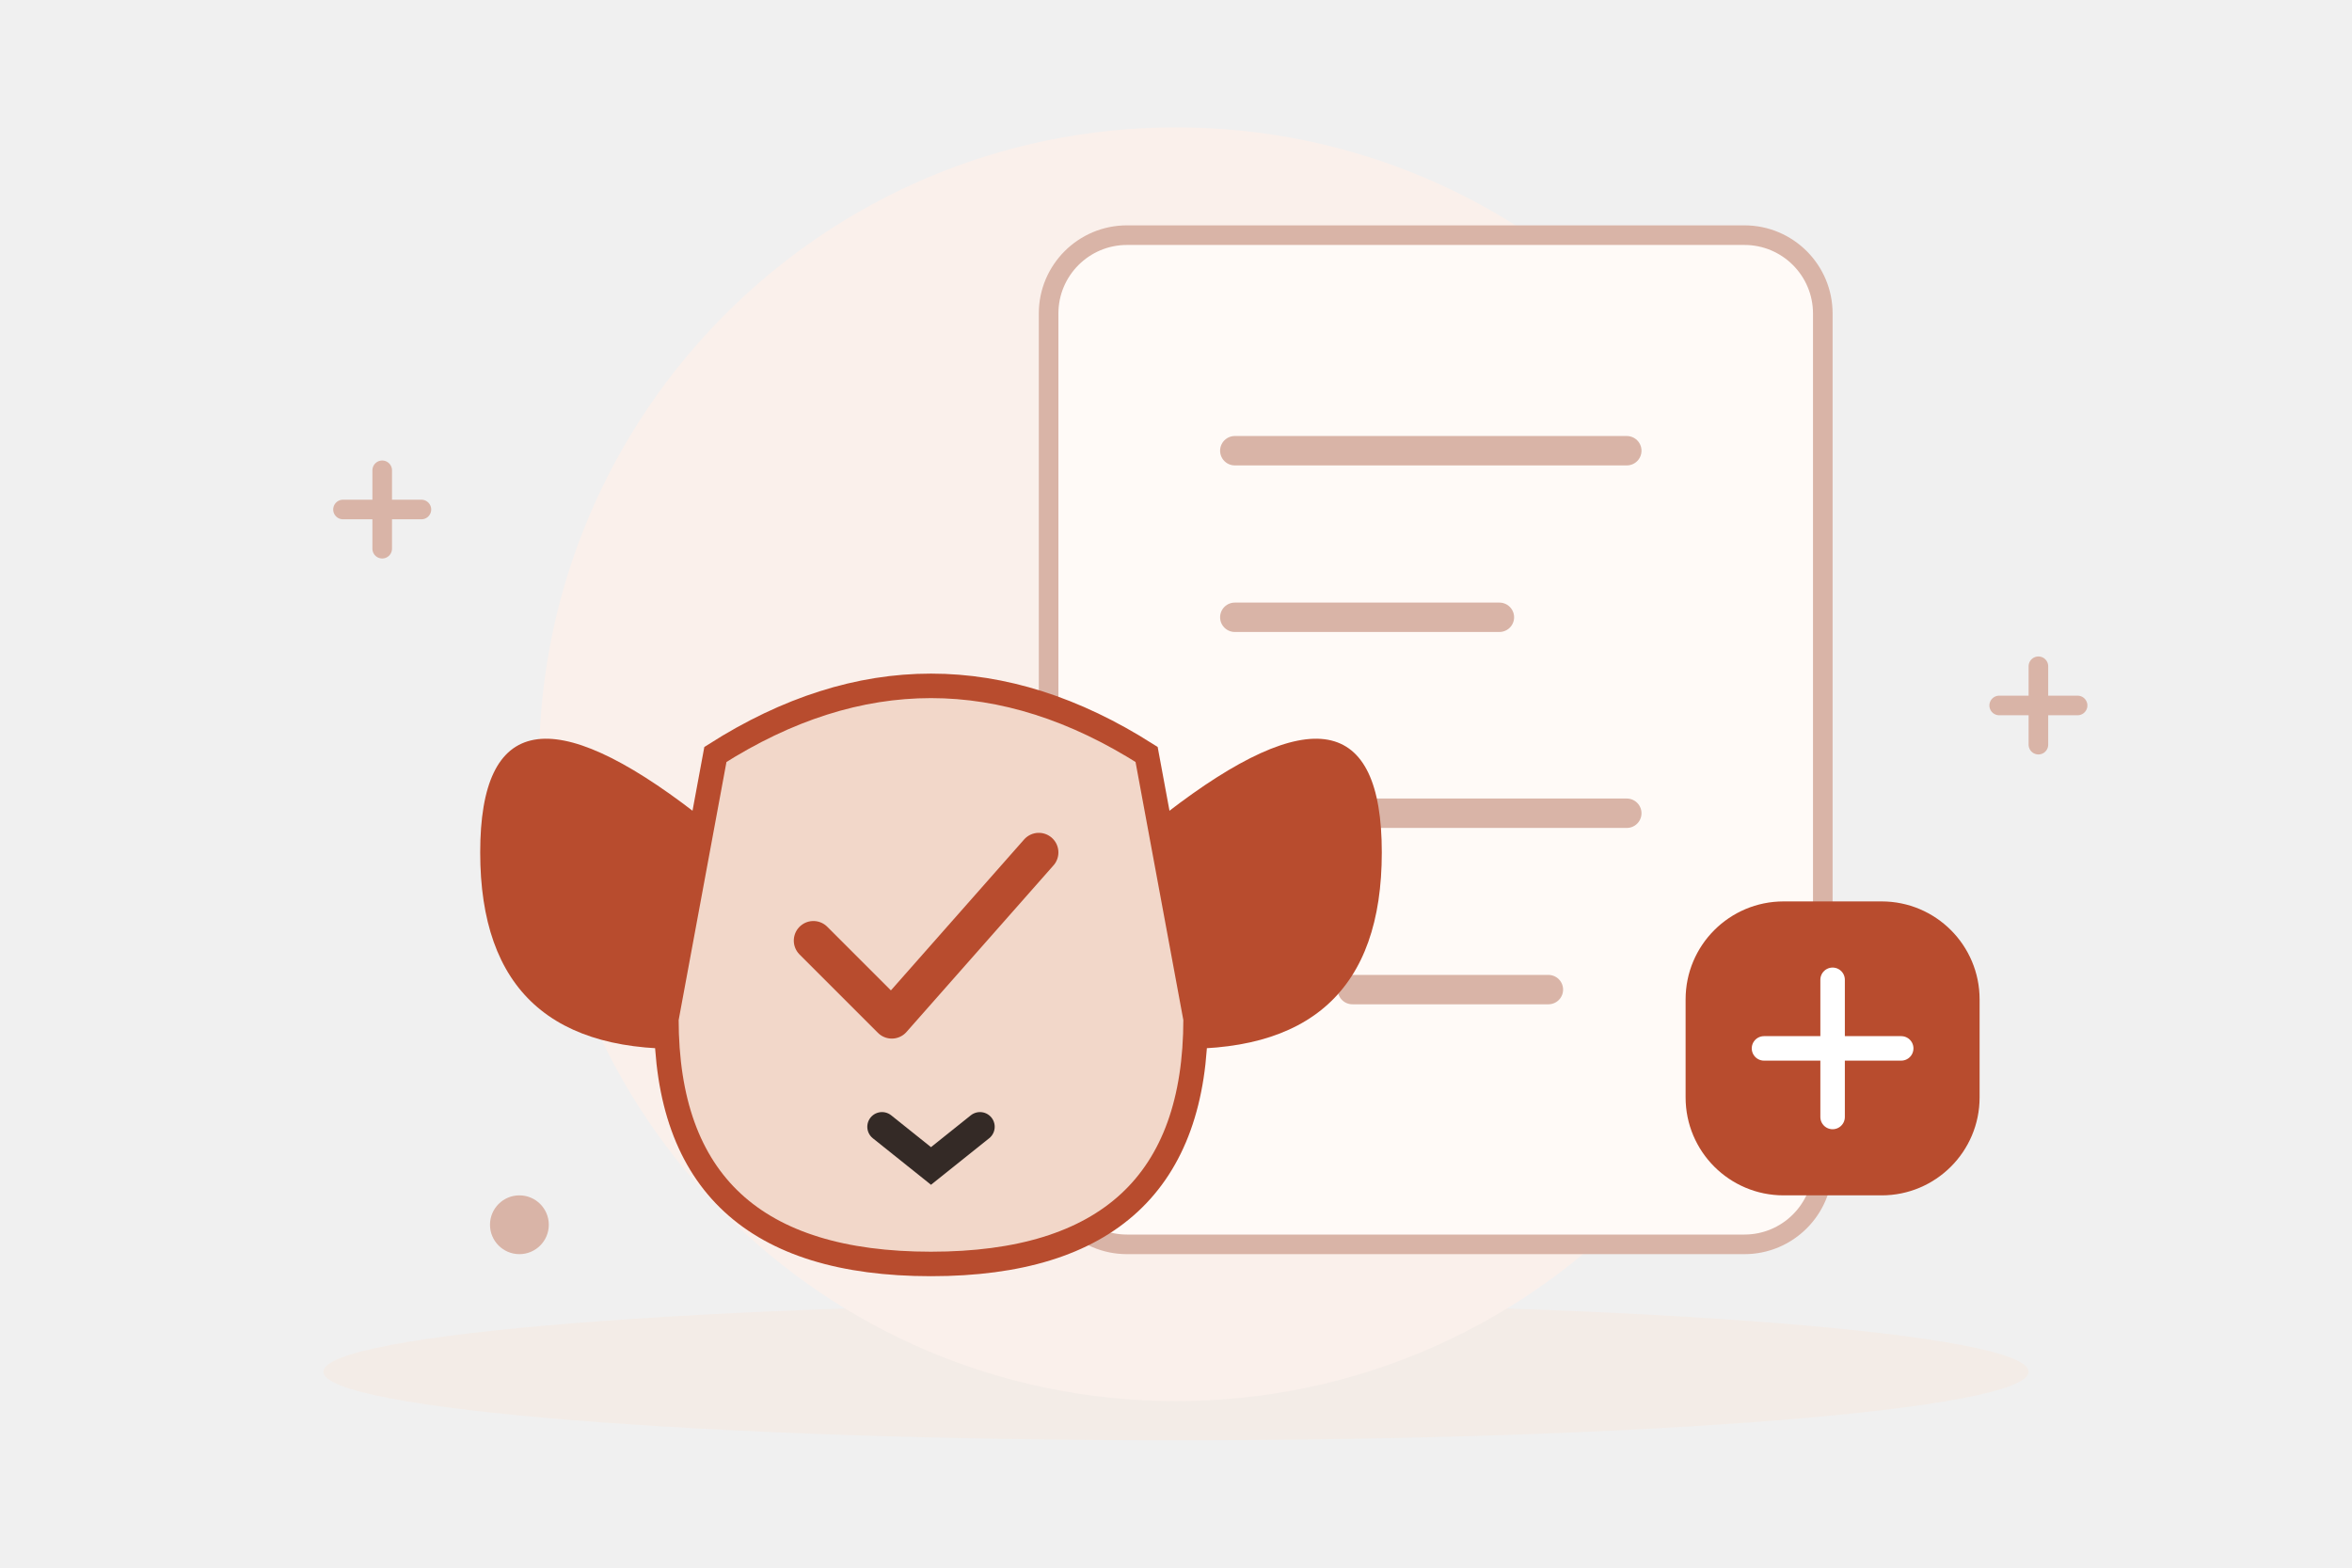
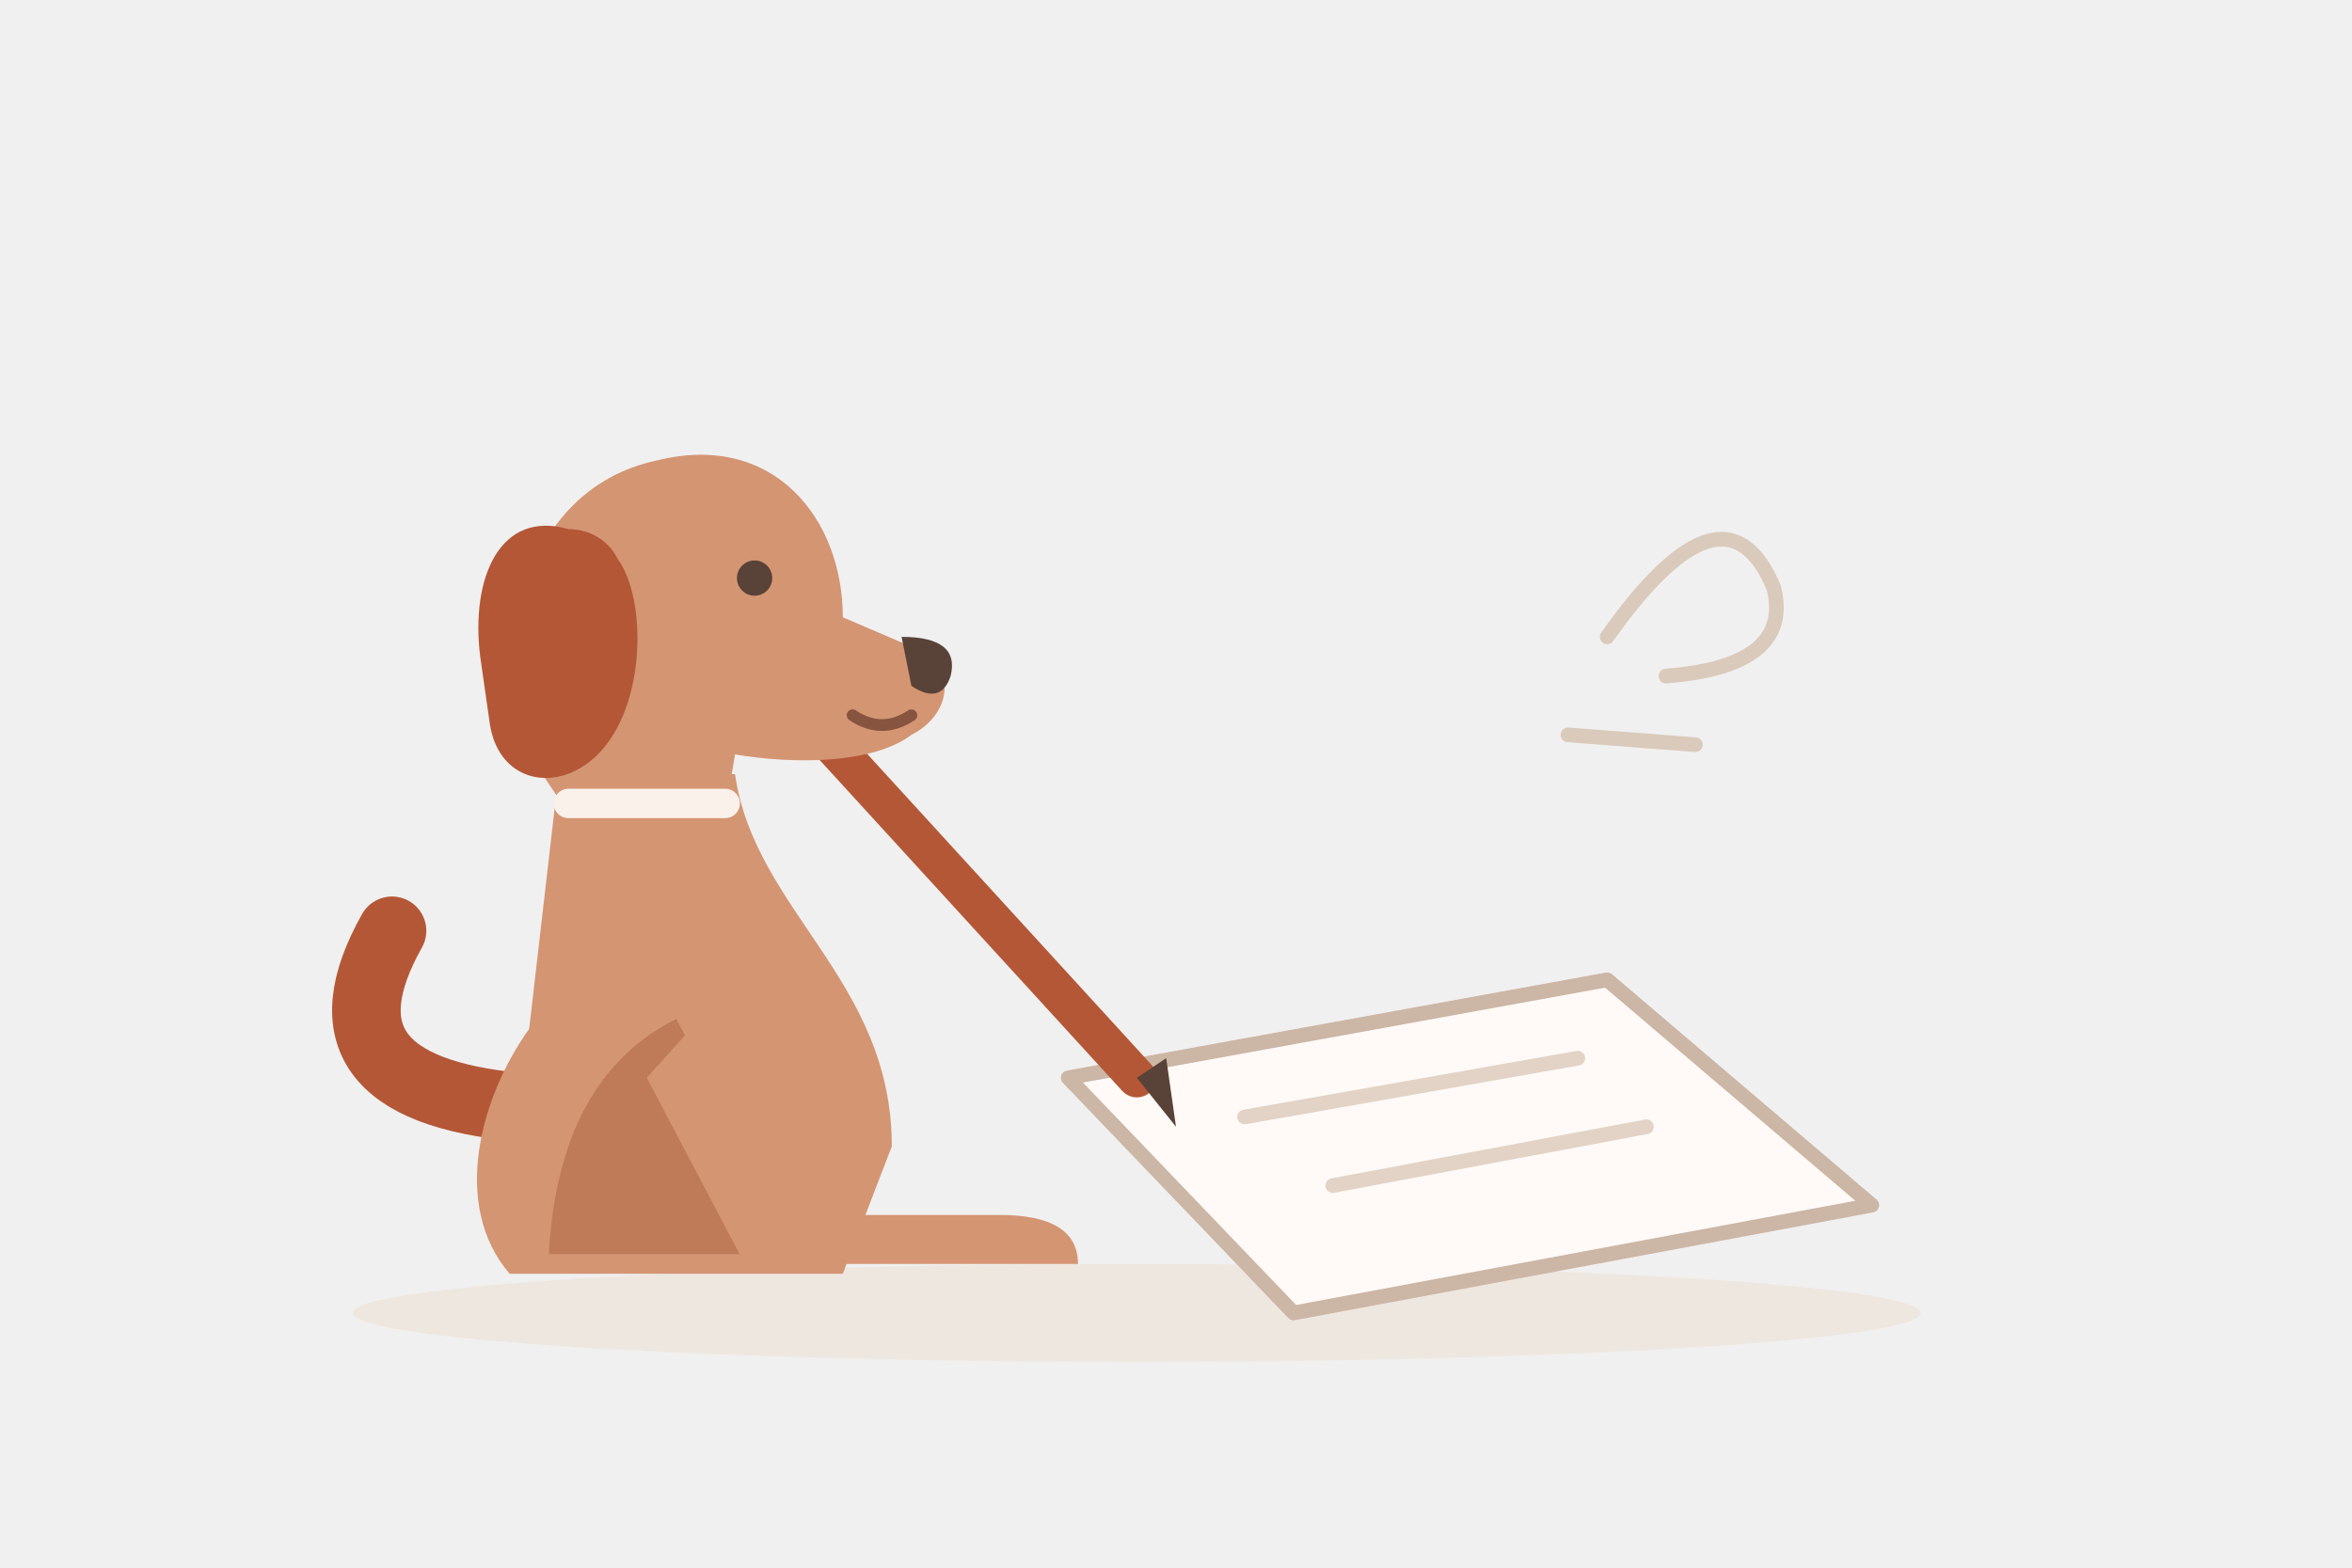
<svg xmlns="http://www.w3.org/2000/svg" viewBox="0 0 240 160" fill="none">
-   <ellipse cx="120" cy="140" rx="87" ry="7" fill="#f3ece7" />
-   <circle cx="120" cy="78" r="65" fill="#faf0eb" />
-   <rect x="107" y="24" width="79" height="103" rx="8" fill="#fffaf7" stroke="#d9b4a7" stroke-width="2" />
-   <path d="M126 46h40m-40 17h27m-15 20h28m-28 18h20" stroke="#d9b4a7" stroke-width="3" stroke-linecap="round" />
-   <rect x="172" y="92" width="30" height="30" rx="10" fill="#b84c2e" />
-   <path d="M187 100v14m-7-7h14" stroke="white" stroke-width="2.5" stroke-linecap="round" />
-   <path d="M71 83q-22-17-22 4 0 21 22 20m48-24q22-17 22 4 0 21-22 20" fill="#b84c2e" />
-   <path d="M73 77q22-14 44 0l5 27q0 25-27 25t-27-25Z" fill="#f2d7c9" stroke="#b84c2e" stroke-width="2.5" />
-   <path d="m83 96 8 8 15-17" fill="none" stroke="#b84c2e" stroke-width="4" stroke-linecap="round" stroke-linejoin="round" />
-   <path d="m90 115 5 4 5-4" fill="none" stroke="#342a26" stroke-width="3" stroke-linecap="round" />
-   <path d="M35 52h8m-4-4v8M204 72h8m-4-4v8" stroke="#d9b4a7" stroke-width="2" stroke-linecap="round" />
-   <circle cx="53" cy="125" r="3" fill="#d9b4a7" />
+   <ellipse cx="116" cy="134" rx="80" ry="5" fill="#eee7df" />
+   <path d="M109 110L164 100L191 123L132 134Z" fill="#fffaf7" stroke="#ccb6a5" stroke-width="1.5" stroke-linejoin="round" />
+   <path d="M127 114l34-6m-25 13 32-6" stroke="#e2d3c6" stroke-width="1.5" stroke-linecap="round" />
+   <path d="M53 113q-22-2-13-18" stroke="#b45736" stroke-width="7" stroke-linecap="round" />
+   <path d="M57 79H75C77 93 91 100 91 117L86 130H52C46 123 49 112 54 105Z" fill="#d49573" />
+   <path d="M69 104q-12 6-13 24h26" fill="#bf7b58" />
+   <path d="M75 100L87 124H102Q110 124 110 129H76L66 110" fill="#d49573" />
+   <path d="M84 75L116 110" stroke="#b45736" stroke-width="4" stroke-linecap="round" />
+   <path d="M116 110l4 5-1-7" fill="#594238" />
+   <g transform="translate(46 42) rotate(0 24 24)">
+     <path d="M8 35C4 25 7 8 21 5C33 2 40 11 40 21L47 24C52 26 51 31 47 33C43 36 35 36 29 35L28 41H12Z" fill="#d49573" />
+     <path d="M12 12C5 10 2 17 3 25L4 32C5 38 11 39 15 35C20 30 20 19 17 15C16 13 14 12 12 12Z" fill="#b45736" />
+     <circle cx="31" cy="17" r="1.8" fill="#594238" />
+     <path d="M46 23q6 0 5 4q-1 3-4 1Z" fill="#594238" />
+     <path d="M41 31q3 2 6 0" stroke="#87543f" stroke-width="1.2" stroke-linecap="round" />
+     <path d="M12 40h16" stroke="#faf1eb" stroke-width="3" stroke-linecap="round" />
+   </g>
+   <path d="M164 65q12-17 17-5q2 8-11 9" fill="none" stroke="#dacabb" stroke-width="1.5" stroke-linecap="round" />
+   <path d="M160 75l13 1" stroke="#dacabb" stroke-width="1.5" stroke-linecap="round" />
</svg>
